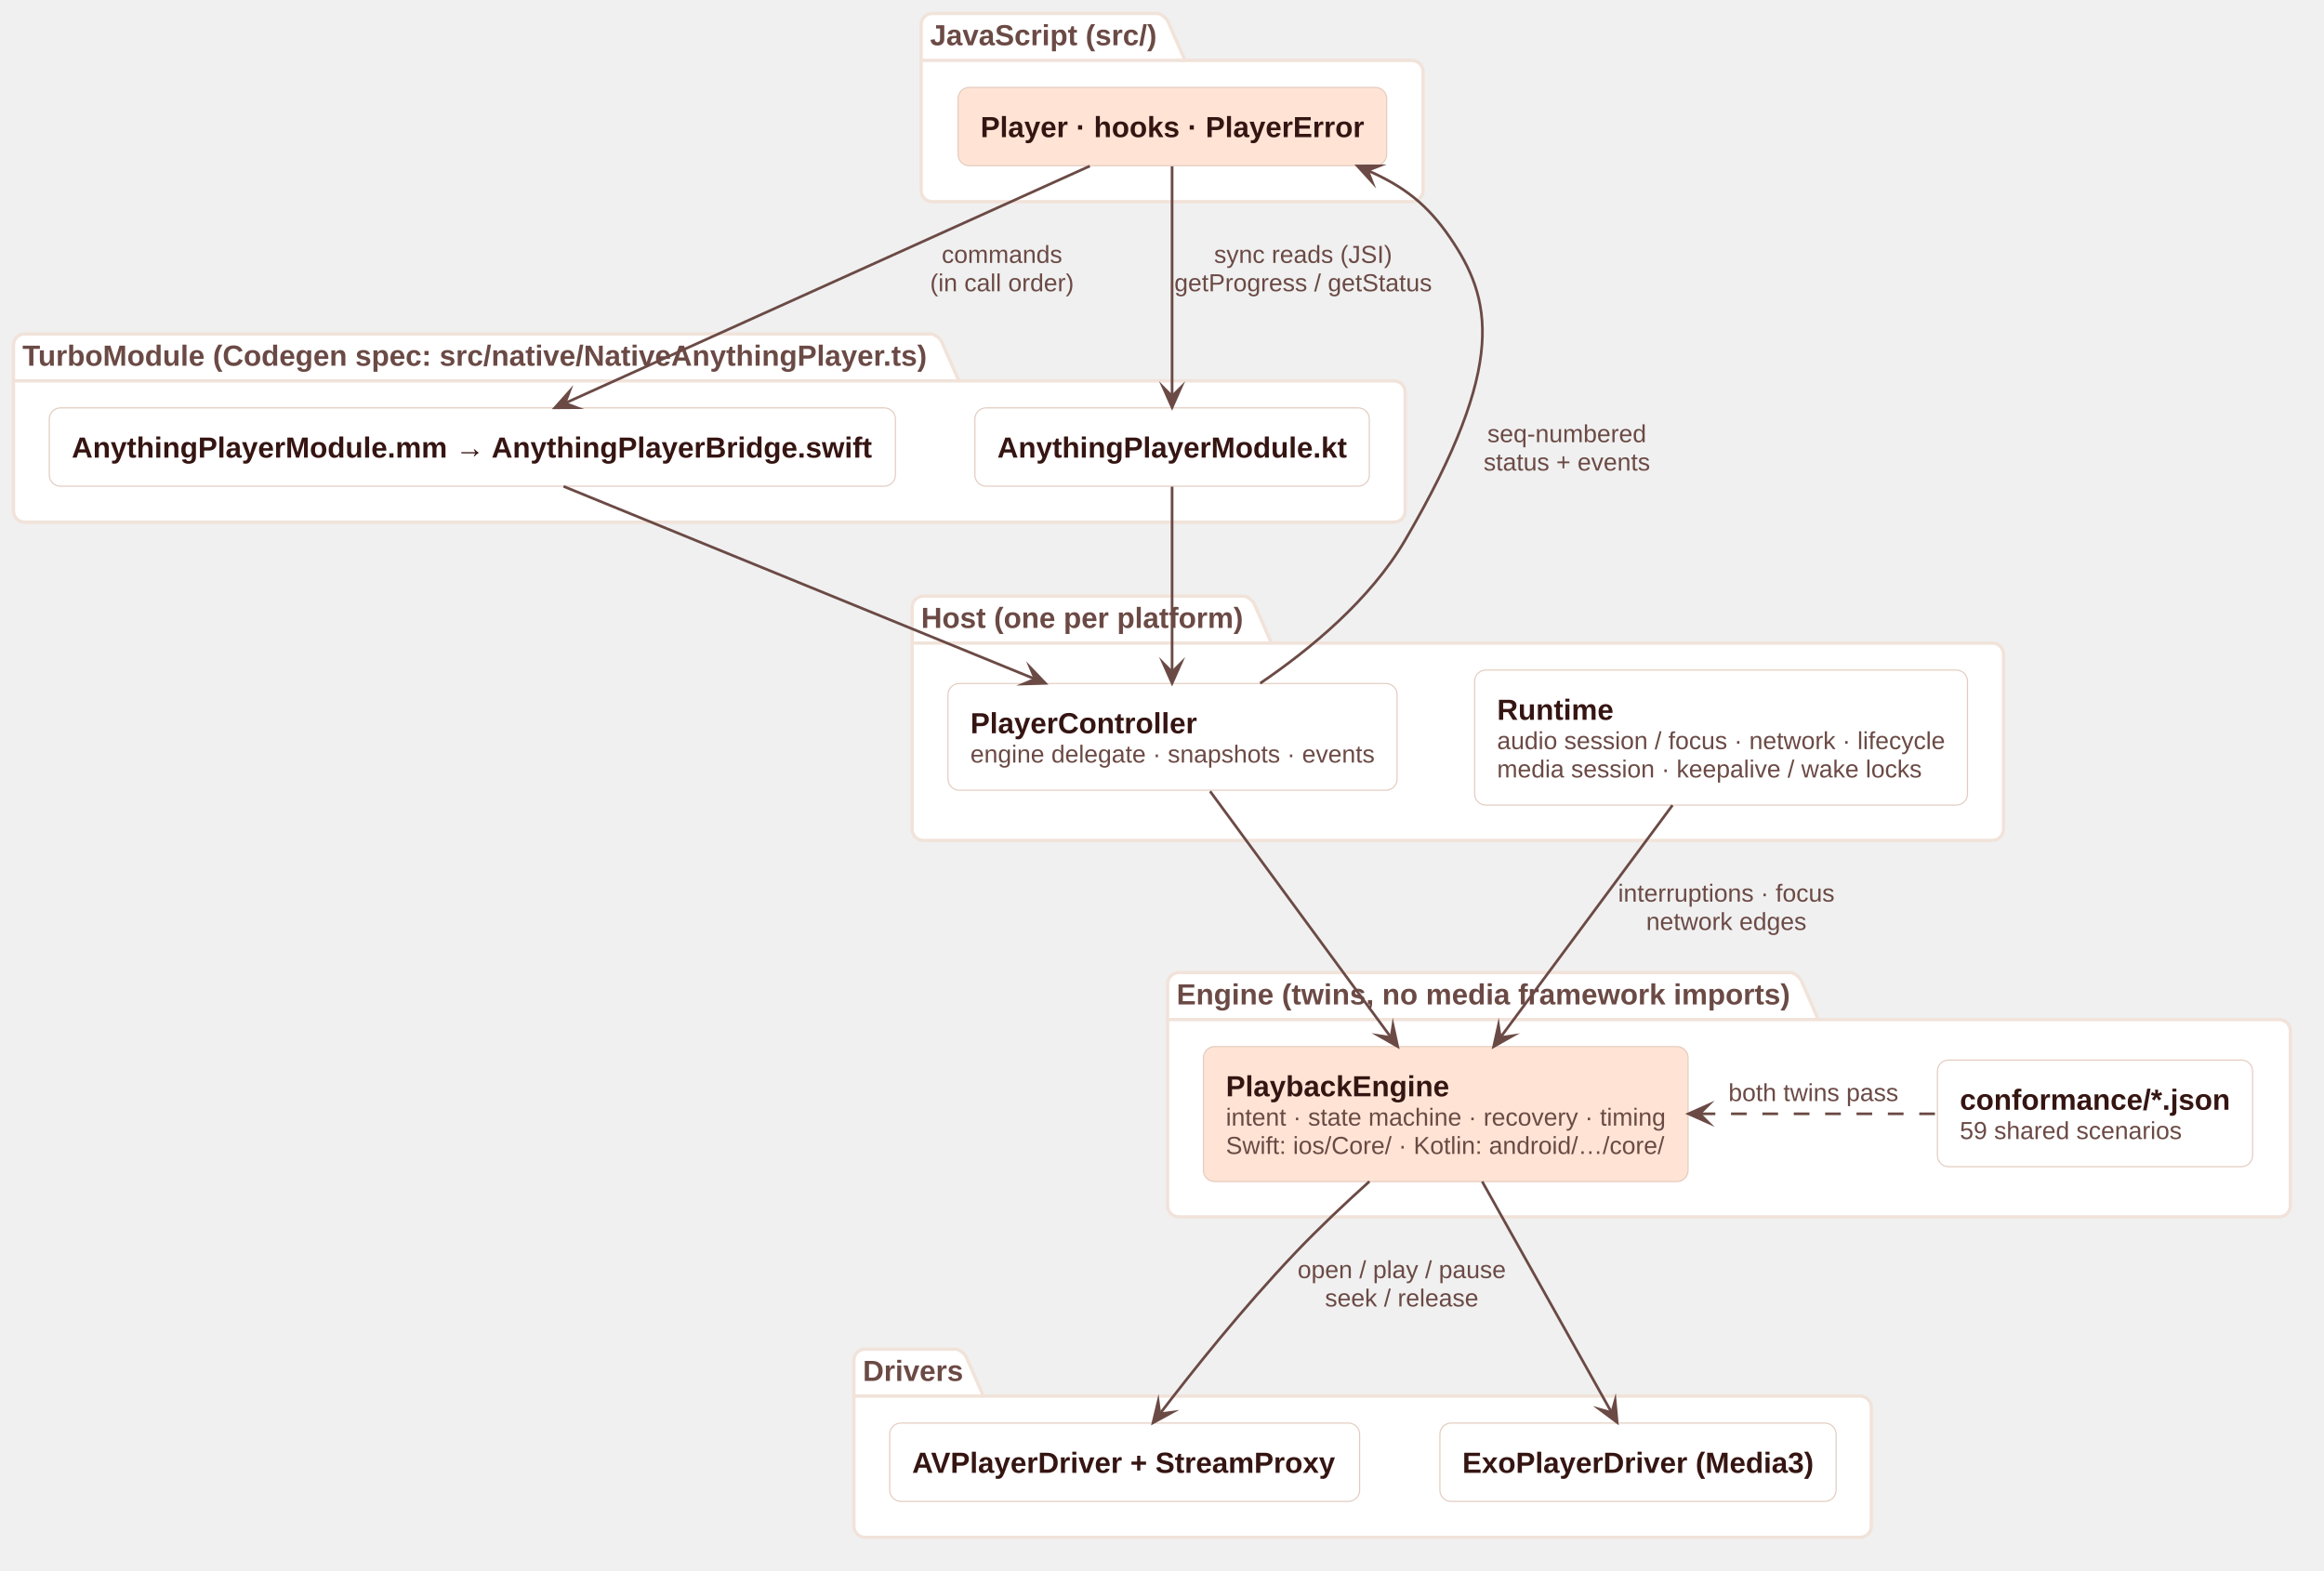
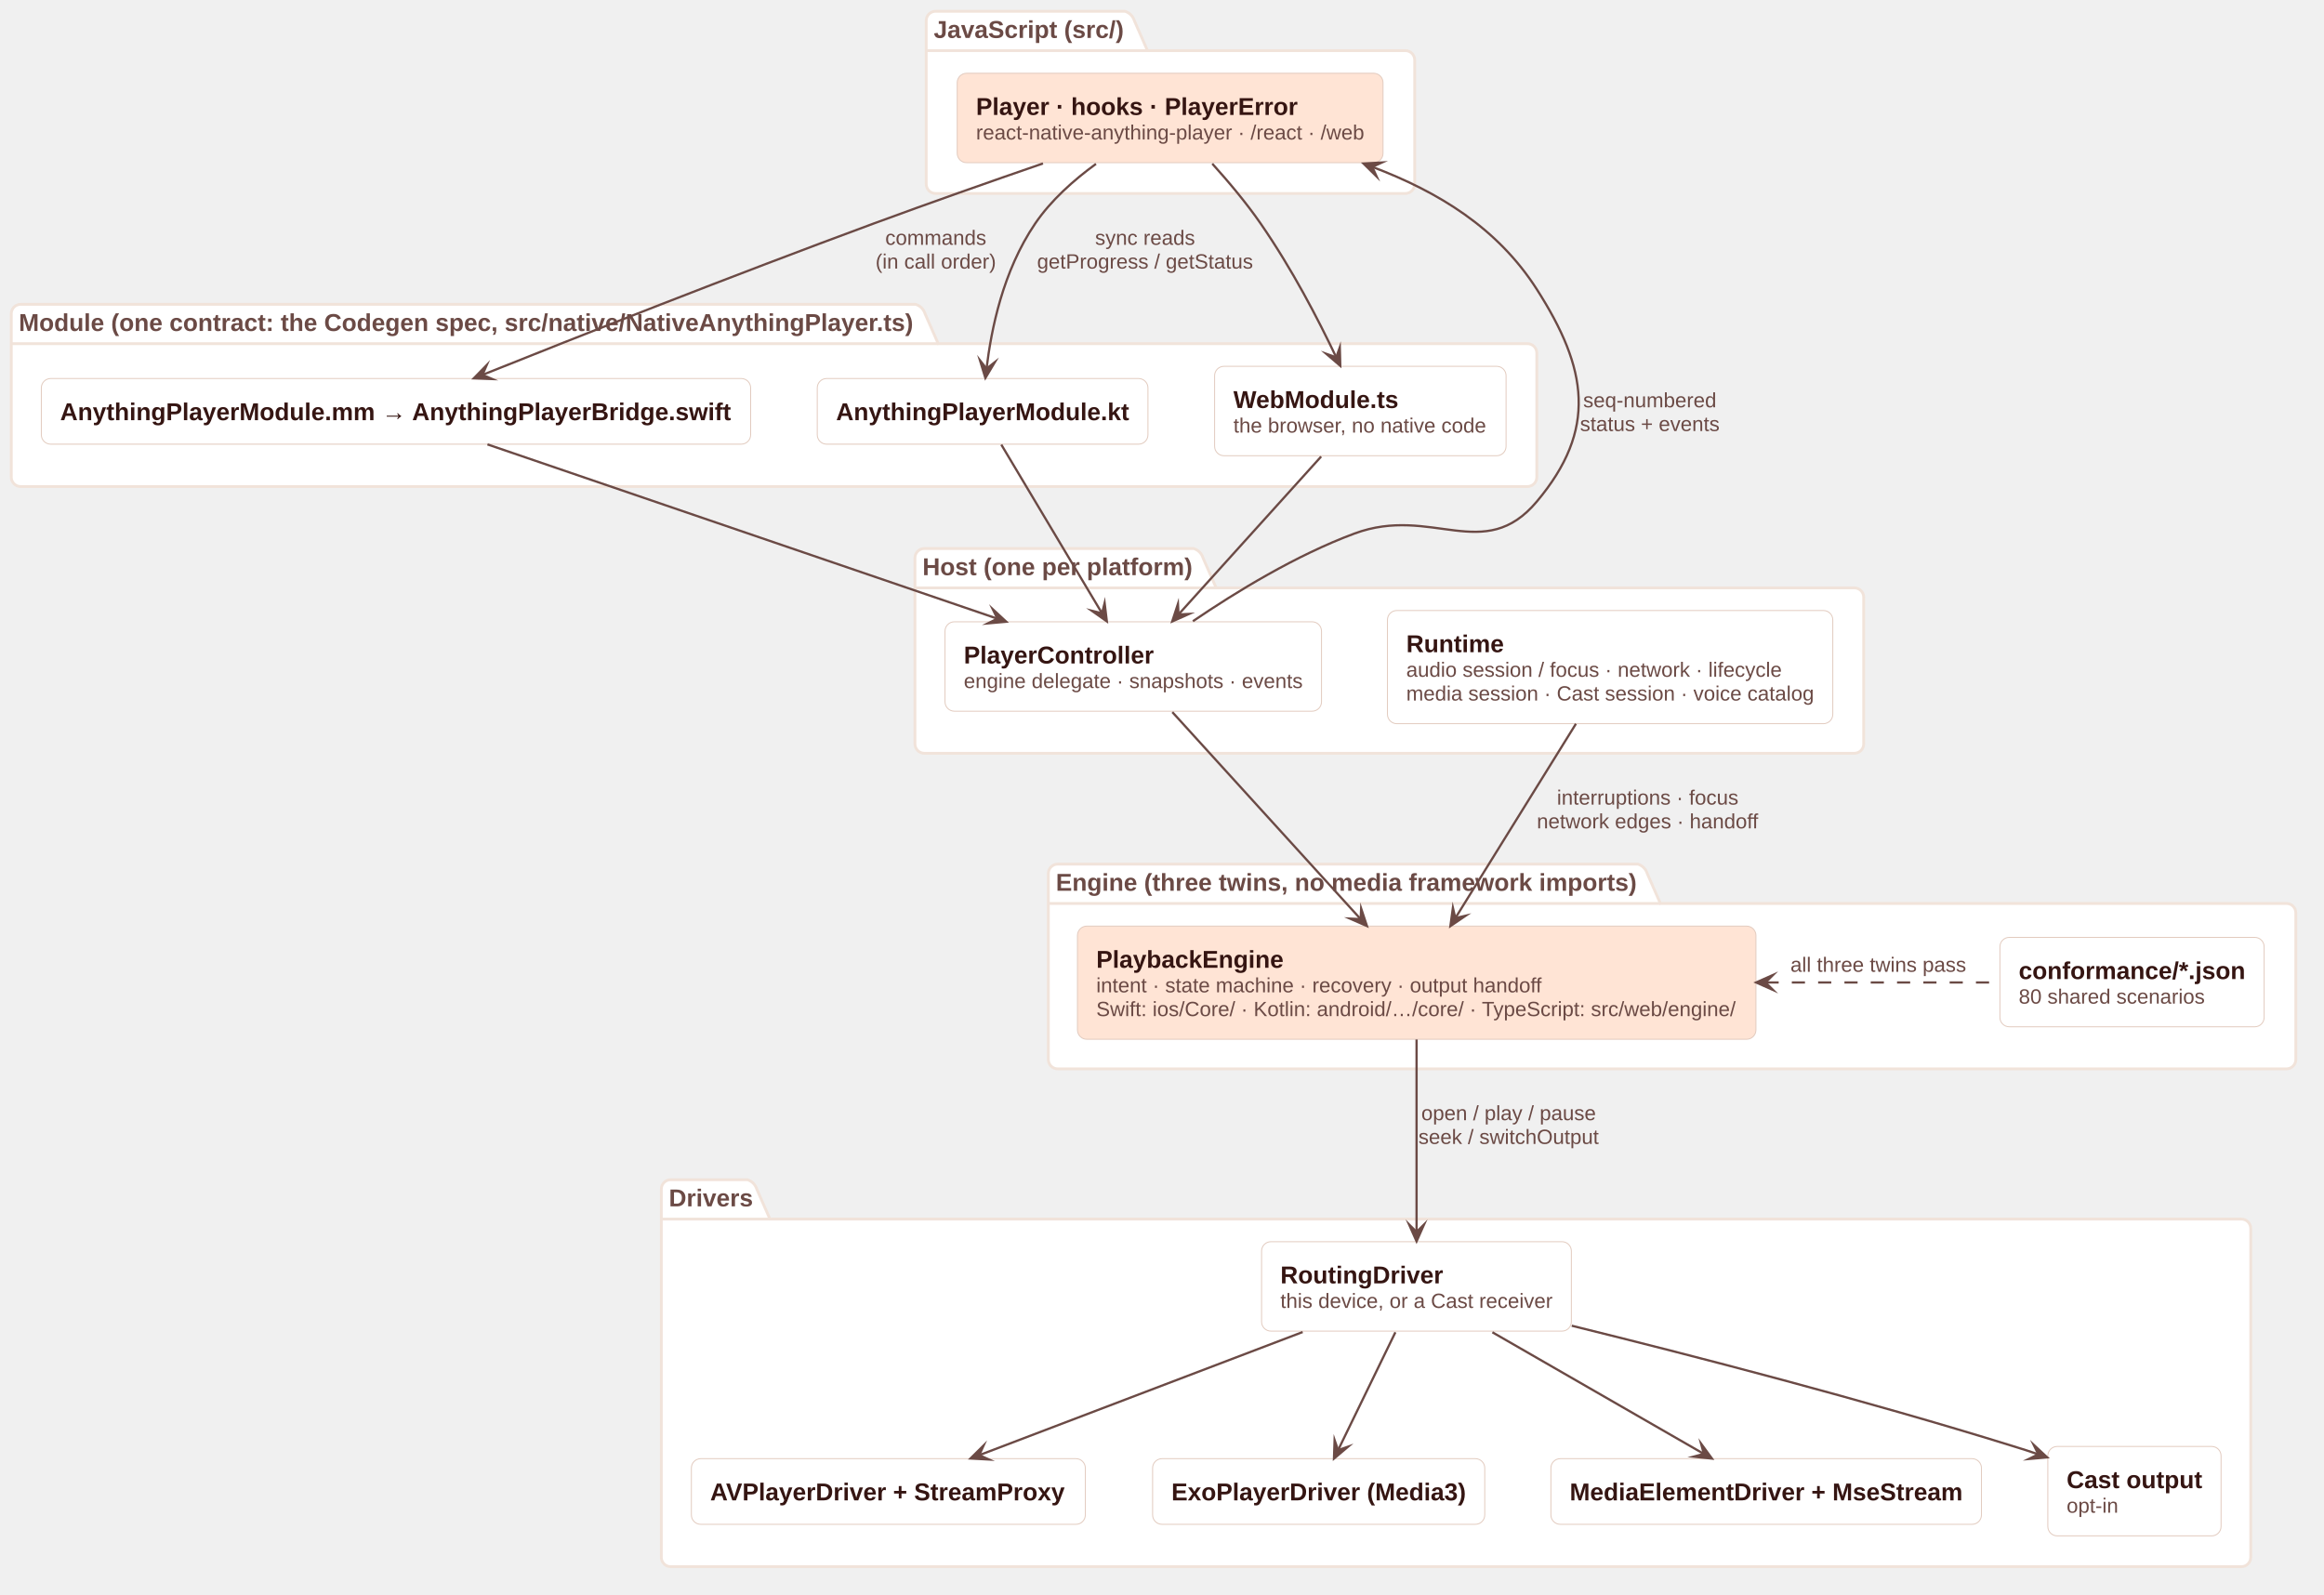
- <svg xmlns="http://www.w3.org/2000/svg" version="1.1" data-diagram-type="DESCRIPTION" style="width:1037px;height:701px;background:#FFFFFF;" width="1037px" height="701px" viewBox="0 0 1037 701" zoomAndPan="magnify" preserveAspectRatio="none" contentStyleType="text/css">
+ <svg xmlns="http://www.w3.org/2000/svg" version="1.1" data-diagram-type="DESCRIPTION" style="width:1237px;height:849px;background:#FFFFFF;" width="1237px" height="849px" viewBox="0 0 1237 849" zoomAndPan="magnify" preserveAspectRatio="none" contentStyleType="text/css">
  <defs />
  <g font-family="sans-serif" lengthAdjust="spacing">
    <g class="cluster" data-qualified-name="JavaScript  .src.." id="ent0001" data-source-line="4">
-       <path d="M416,6 L516.774,6 A7.5,7.5 0 0 1 521.774,11 L528.774,26.949 L630,26.949 A5,5 0 0 1 635,31.949 L635,85 A5,5 0 0 1 630,90 L416,90 A5,5 0 0 1 411,85 L411,11 A5,5 0 0 1 416,6" style="stroke:#F1E3DA;stroke-width:1.5;" fill="#FFF" />
-       <line x1="411" y1="26.949" x2="528.774" y2="26.949" style="stroke:#F1E3DA;stroke-width:1.5;" />
-       <text x="415" y="20.194" fill="#6B4A45" font-size="13" textLength="104.774" font-weight="700" font-family="'Liberation Sans'">JavaScript  (src/)</text>
+       <path d="M498,6 L598.774,6 A7.5,7.5 0 0 1 603.774,11 L610.774,26.949 L748,26.949 A5,5 0 0 1 753,31.949 L753,98 A5,5 0 0 1 748,103 L498,103 A5,5 0 0 1 493,98 L493,11 A5,5 0 0 1 498,6" style="stroke:#F1E3DA;stroke-width:1.5;" fill="#FFF" />
+       <line x1="493" y1="26.949" x2="610.774" y2="26.949" style="stroke:#F1E3DA;stroke-width:1.5;" />
+       <text x="497" y="20.194" fill="#6B4A45" font-size="13" textLength="104.774" font-weight="700" font-family="'Liberation Sans'">JavaScript  (src/)</text>
    </g>
-     <g class="cluster" data-qualified-name="TurboModule  .Codegen spec. src.native.NativeAnythingPlayer.ts." id="ent0003" data-source-line="8">
-       <path d="M11,149 L415.853,149 A7.5,7.5 0 0 1 420.853,154 L427.853,169.949 L622,169.949 A5,5 0 0 1 627,174.949 L627,228 A5,5 0 0 1 622,233 L11,233 A5,5 0 0 1 6,228 L6,154 A5,5 0 0 1 11,149" style="stroke:#F1E3DA;stroke-width:1.5;" fill="#FFF" />
-       <line x1="6" y1="169.949" x2="427.853" y2="169.949" style="stroke:#F1E3DA;stroke-width:1.5;" />
-       <text x="10" y="163.194" fill="#6B4A45" font-size="13" textLength="408.853" font-weight="700" font-family="'Liberation Sans'">TurboModule  (Codegen spec: src/native/NativeAnythingPlayer.ts)</text>
+     <g class="cluster" data-qualified-name="Module  .one contract. the Codegen spec. src.native.NativeAnythingPlayer.ts." id="ent0003" data-source-line="8">
+       <path d="M11,162 L487.378,162 A7.5,7.5 0 0 1 492.378,167 L499.378,182.949 L813,182.949 A5,5 0 0 1 818,187.949 L818,254 A5,5 0 0 1 813,259 L11,259 A5,5 0 0 1 6,254 L6,167 A5,5 0 0 1 11,162" style="stroke:#F1E3DA;stroke-width:1.5;" fill="#FFF" />
+       <line x1="6" y1="182.949" x2="499.378" y2="182.949" style="stroke:#F1E3DA;stroke-width:1.5;" />
+       <text x="10" y="176.194" fill="#6B4A45" font-size="13" textLength="480.378" font-weight="700" font-family="'Liberation Sans'">Module  (one contract: the Codegen spec, src/native/NativeAnythingPlayer.ts)</text>
    </g>
-     <g class="cluster" data-qualified-name="Host  .one per platform." id="ent0006" data-source-line="13">
-       <path d="M412,266 L555.335,266 A7.5,7.5 0 0 1 560.335,271 L567.335,286.949 L889,286.949 A5,5 0 0 1 894,291.949 L894,370 A5,5 0 0 1 889,375 L412,375 A5,5 0 0 1 407,370 L407,271 A5,5 0 0 1 412,266" style="stroke:#F1E3DA;stroke-width:1.5;" fill="#FFF" />
-       <line x1="407" y1="286.949" x2="567.335" y2="286.949" style="stroke:#F1E3DA;stroke-width:1.5;" />
-       <text x="411" y="280.194" fill="#6B4A45" font-size="13" textLength="147.335" font-weight="700" font-family="'Liberation Sans'">Host  (one per platform)</text>
+     <g class="cluster" data-qualified-name="Host  .one per platform." id="ent0007" data-source-line="14">
+       <path d="M492,292 L635.335,292 A7.5,7.5 0 0 1 640.335,297 L647.335,312.949 L987,312.949 A5,5 0 0 1 992,317.949 L992,396 A5,5 0 0 1 987,401 L492,401 A5,5 0 0 1 487,396 L487,297 A5,5 0 0 1 492,292" style="stroke:#F1E3DA;stroke-width:1.5;" fill="#FFF" />
+       <line x1="487" y1="312.949" x2="647.335" y2="312.949" style="stroke:#F1E3DA;stroke-width:1.5;" />
+       <text x="491" y="306.194" fill="#6B4A45" font-size="13" textLength="147.335" font-weight="700" font-family="'Liberation Sans'">Host  (one per platform)</text>
    </g>
-     <g class="cluster" data-qualified-name="Engine  .twins. no media framework imports." id="ent0009" data-source-line="18">
-       <path d="M526,434 L799.374,434 A7.5,7.5 0 0 1 804.374,439 L811.374,454.949 L1017,454.949 A5,5 0 0 1 1022,459.949 L1022,538 A5,5 0 0 1 1017,543 L526,543 A5,5 0 0 1 521,538 L521,439 A5,5 0 0 1 526,434" style="stroke:#F1E3DA;stroke-width:1.5;" fill="#FFF" />
-       <line x1="521" y1="454.949" x2="811.374" y2="454.949" style="stroke:#F1E3DA;stroke-width:1.5;" />
-       <text x="525" y="448.194" fill="#6B4A45" font-size="13" textLength="277.374" font-weight="700" font-family="'Liberation Sans'">Engine  (twins, no media framework imports)</text>
+     <g class="cluster" data-qualified-name="Engine  .three twins. no media framework imports." id="ent0010" data-source-line="19">
+       <path d="M563,460 L871.774,460 A7.5,7.5 0 0 1 876.774,465 L883.774,480.949 L1217,480.949 A5,5 0 0 1 1222,485.949 L1222,564 A5,5 0 0 1 1217,569 L563,569 A5,5 0 0 1 558,564 L558,465 A5,5 0 0 1 563,460" style="stroke:#F1E3DA;stroke-width:1.5;" fill="#FFF" />
+       <line x1="558" y1="480.949" x2="883.774" y2="480.949" style="stroke:#F1E3DA;stroke-width:1.5;" />
+       <text x="562" y="474.194" fill="#6B4A45" font-size="13" textLength="312.774" font-weight="700" font-family="'Liberation Sans'">Engine  (three twins, no media framework imports)</text>
    </g>
-     <g class="cluster" data-qualified-name="Drivers" id="ent0012" data-source-line="23">
-       <path d="M386,602 L426.808,602 A7.5,7.5 0 0 1 431.808,607 L438.808,622.949 L830,622.949 A5,5 0 0 1 835,627.949 L835,681 A5,5 0 0 1 830,686 L386,686 A5,5 0 0 1 381,681 L381,607 A5,5 0 0 1 386,602" style="stroke:#F1E3DA;stroke-width:1.5;" fill="#FFF" />
-       <line x1="381" y1="622.949" x2="438.808" y2="622.949" style="stroke:#F1E3DA;stroke-width:1.5;" />
-       <text x="385" y="616.194" fill="#6B4A45" font-size="13" textLength="44.808" font-weight="700" font-family="'Liberation Sans'">Drivers</text>
+     <g class="cluster" data-qualified-name="Drivers" id="ent0013" data-source-line="24">
+       <path d="M357,628 L397.808,628 A7.5,7.5 0 0 1 402.808,633 L409.808,648.949 L1193,648.949 A5,5 0 0 1 1198,653.949 L1198,829 A5,5 0 0 1 1193,834 L357,834 A5,5 0 0 1 352,829 L352,633 A5,5 0 0 1 357,628" style="stroke:#F1E3DA;stroke-width:1.5;" fill="#FFF" />
+       <line x1="352" y1="648.949" x2="409.808" y2="648.949" style="stroke:#F1E3DA;stroke-width:1.5;" />
+       <text x="356" y="642.194" fill="#6B4A45" font-size="13" textLength="44.808" font-weight="700" font-family="'Liberation Sans'">Drivers</text>
    </g>
    <g class="entity" data-qualified-name="JavaScript  .src...JS" id="ent0002" data-source-line="5">
-       <rect x="427.5" y="39" width="191.241" height="34.949" fill="#FFE4D5" style="stroke:#E2CBBF;stroke-width:0.5;" rx="5" ry="5" />
-       <text x="437.5" y="61.194" fill="#351512" font-size="13" textLength="171.241" font-weight="700" font-family="'Liberation Sans'">Player · hooks · PlayerError</text>
+       <rect x="509.5" y="39" width="226.642" height="47.598" fill="#FFE4D5" style="stroke:#E2CBBF;stroke-width:0.5;" rx="5" ry="5" />
+       <text x="519.5" y="61.194" fill="#351512" font-size="13" textLength="171.241" font-weight="700" font-family="'Liberation Sans'">Player · hooks · PlayerError</text>
+       <text x="519.5" y="74.267" fill="#6B4A45" font-size="11" textLength="206.642" font-family="'Liberation Sans'">react-native-anything-player · /react · /web</text>
    </g>
-     <g class="entity" data-qualified-name="TurboModule  .Codegen spec. src.native.NativeAnythingPlayer.ts..BridgeIOS" id="ent0004" data-source-line="9">
-       <rect x="22" y="182" width="377.551" height="34.949" fill="#FFF" style="stroke:#E2CBBF;stroke-width:0.5;" rx="5" ry="5" />
-       <text x="32" y="204.194" fill="#351512" font-size="13" textLength="357.551" font-weight="700" font-family="'Liberation Sans'">AnythingPlayerModule.mm → AnythingPlayerBridge.swift</text>
+     <g class="entity" data-qualified-name="Module  .one contract. the Codegen spec. src.native.NativeAnythingPlayer.ts..BridgeIOS" id="ent0004" data-source-line="9">
+       <rect x="22" y="201.5" width="377.551" height="34.949" fill="#FFF" style="stroke:#E2CBBF;stroke-width:0.5;" rx="5" ry="5" />
+       <text x="32" y="223.694" fill="#351512" font-size="13" textLength="357.551" font-weight="700" font-family="'Liberation Sans'">AnythingPlayerModule.mm → AnythingPlayerBridge.swift</text>
    </g>
-     <g class="entity" data-qualified-name="TurboModule  .Codegen spec. src.native.NativeAnythingPlayer.ts..BridgeAndroid" id="ent0005" data-source-line="10">
-       <rect x="435" y="182" width="176.019" height="34.949" fill="#FFF" style="stroke:#E2CBBF;stroke-width:0.5;" rx="5" ry="5" />
-       <text x="445" y="204.194" fill="#351512" font-size="13" textLength="156.019" font-weight="700" font-family="'Liberation Sans'">AnythingPlayerModule.kt</text>
+     <g class="entity" data-qualified-name="Module  .one contract. the Codegen spec. src.native.NativeAnythingPlayer.ts..BridgeAndroid" id="ent0005" data-source-line="10">
+       <rect x="435" y="201.5" width="176.019" height="34.949" fill="#FFF" style="stroke:#E2CBBF;stroke-width:0.5;" rx="5" ry="5" />
+       <text x="445" y="223.694" fill="#351512" font-size="13" textLength="156.019" font-weight="700" font-family="'Liberation Sans'">AnythingPlayerModule.kt</text>
    </g>
-     <g class="entity" data-qualified-name="Host  .one per platform..Controller" id="ent0007" data-source-line="14">
-       <rect x="423" y="305" width="200.399" height="47.598" fill="#FFF" style="stroke:#E2CBBF;stroke-width:0.5;" rx="5" ry="5" />
-       <text x="433" y="327.194" fill="#351512" font-size="13" textLength="101.144" font-weight="700" font-family="'Liberation Sans'">PlayerController</text>
-       <text x="433" y="340.267" fill="#6B4A45" font-size="11" textLength="180.399" font-family="'Liberation Sans'">engine delegate · snapshots · events</text>
+     <g class="entity" data-qualified-name="Module  .one contract. the Codegen spec. src.native.NativeAnythingPlayer.ts..BridgeWeb" id="ent0006" data-source-line="11">
+       <rect x="646.5" y="195" width="155.137" height="47.598" fill="#FFF" style="stroke:#E2CBBF;stroke-width:0.5;" rx="5" ry="5" />
+       <text x="656.5" y="217.194" fill="#351512" font-size="13" textLength="88.105" font-weight="700" font-family="'Liberation Sans'">WebModule.ts</text>
+       <text x="656.5" y="230.267" fill="#6B4A45" font-size="11" textLength="135.137" font-family="'Liberation Sans'">the browser, no native code</text>
    </g>
-     <g class="entity" data-qualified-name="Host  .one per platform..Runtime" id="ent0008" data-source-line="15">
-       <rect x="658" y="299" width="219.917" height="60.247" fill="#FFF" style="stroke:#E2CBBF;stroke-width:0.5;" rx="5" ry="5" />
-       <text x="668" y="321.194" fill="#351512" font-size="13" textLength="52" font-weight="700" font-family="'Liberation Sans'">Runtime</text>
-       <text x="668" y="334.267" fill="#6B4A45" font-size="11" textLength="199.917" font-family="'Liberation Sans'">audio session / focus · network · lifecycle</text>
-       <text x="668" y="346.916" fill="#6B4A45" font-size="11" textLength="189.53" font-family="'Liberation Sans'">media session · keepalive / wake locks</text>
+     <g class="entity" data-qualified-name="Host  .one per platform..Controller" id="ent0008" data-source-line="15">
+       <rect x="503" y="331" width="200.399" height="47.598" fill="#FFF" style="stroke:#E2CBBF;stroke-width:0.5;" rx="5" ry="5" />
+       <text x="513" y="353.194" fill="#351512" font-size="13" textLength="101.144" font-weight="700" font-family="'Liberation Sans'">PlayerController</text>
+       <text x="513" y="366.267" fill="#6B4A45" font-size="11" textLength="180.399" font-family="'Liberation Sans'">engine delegate · snapshots · events</text>
    </g>
-     <g class="entity" data-qualified-name="Engine  .twins. no media framework imports..Engine" id="ent0010" data-source-line="19">
-       <rect x="537" y="467" width="216.238" height="60.247" fill="#FFE4D5" style="stroke:#E2CBBF;stroke-width:0.5;" rx="5" ry="5" />
-       <text x="547" y="489.194" fill="#351512" font-size="13" textLength="99.709" font-weight="700" font-family="'Liberation Sans'">PlaybackEngine</text>
-       <text x="547" y="502.267" fill="#6B4A45" font-size="11" textLength="196.238" font-family="'Liberation Sans'">intent · state machine · recovery · timing</text>
-       <text x="547" y="514.916" fill="#6B4A45" font-size="11" textLength="195.631" font-family="'Liberation Sans'">Swift: ios/Core/ · Kotlin: android/…/core/</text>
+     <g class="entity" data-qualified-name="Host  .one per platform..Runtime" id="ent0009" data-source-line="16">
+       <rect x="738.5" y="325" width="237.041" height="60.247" fill="#FFF" style="stroke:#E2CBBF;stroke-width:0.5;" rx="5" ry="5" />
+       <text x="748.5" y="347.194" fill="#351512" font-size="13" textLength="52" font-weight="700" font-family="'Liberation Sans'">Runtime</text>
+       <text x="748.5" y="360.267" fill="#6B4A45" font-size="11" textLength="199.917" font-family="'Liberation Sans'">audio session / focus · network · lifecycle</text>
+       <text x="748.5" y="372.916" fill="#6B4A45" font-size="11" textLength="217.041" font-family="'Liberation Sans'">media session · Cast session · voice catalog</text>
    </g>
-     <g class="entity" data-qualified-name="Engine  .twins. no media framework imports..Spec" id="ent0011" data-source-line="20">
-       <rect x="864.5" y="473" width="140.637" height="47.598" fill="#FFF" style="stroke:#E2CBBF;stroke-width:0.5;" rx="5" ry="5" />
-       <text x="874.5" y="495.194" fill="#351512" font-size="13" textLength="120.637" font-weight="700" font-family="'Liberation Sans'">conformance/*.json</text>
-       <text x="874.5" y="508.267" fill="#6B4A45" font-size="11" textLength="99.059" font-family="'Liberation Sans'">59 shared scenarios</text>
+     <g class="entity" data-qualified-name="Engine  .three twins. no media framework imports..Engine" id="ent0011" data-source-line="20">
+       <rect x="573.5" y="493" width="361.134" height="60.247" fill="#FFE4D5" style="stroke:#E2CBBF;stroke-width:0.5;" rx="5" ry="5" />
+       <text x="583.5" y="515.194" fill="#351512" font-size="13" textLength="99.709" font-weight="700" font-family="'Liberation Sans'">PlaybackEngine</text>
+       <text x="583.5" y="528.267" fill="#6B4A45" font-size="11" textLength="237.236" font-family="'Liberation Sans'">intent · state machine · recovery · output handoff</text>
+       <text x="583.5" y="540.916" fill="#6B4A45" font-size="11" textLength="341.134" font-family="'Liberation Sans'">Swift: ios/Core/ · Kotlin: android/…/core/ · TypeScript: src/web/engine/</text>
    </g>
-     <g class="entity" data-qualified-name="Drivers.AV" id="ent0013" data-source-line="24">
-       <rect x="397" y="635" width="209.693" height="34.949" fill="#FFF" style="stroke:#E2CBBF;stroke-width:0.5;" rx="5" ry="5" />
-       <text x="407" y="657.194" fill="#351512" font-size="13" textLength="189.693" font-weight="700" font-family="'Liberation Sans'">AVPlayerDriver + StreamProxy</text>
+     <g class="entity" data-qualified-name="Engine  .three twins. no media framework imports..Spec" id="ent0012" data-source-line="21">
+       <rect x="1064.5" y="499" width="140.637" height="47.598" fill="#FFF" style="stroke:#E2CBBF;stroke-width:0.5;" rx="5" ry="5" />
+       <text x="1074.5" y="521.194" fill="#351512" font-size="13" textLength="120.637" font-weight="700" font-family="'Liberation Sans'">conformance/*.json</text>
+       <text x="1074.5" y="534.267" fill="#6B4A45" font-size="11" textLength="99.059" font-family="'Liberation Sans'">80 shared scenarios</text>
    </g>
-     <g class="entity" data-qualified-name="Drivers.Exo" id="ent0014" data-source-line="25">
-       <rect x="642.5" y="635" width="176.793" height="34.949" fill="#FFF" style="stroke:#E2CBBF;stroke-width:0.5;" rx="5" ry="5" />
-       <text x="652.5" y="657.194" fill="#351512" font-size="13" textLength="156.793" font-weight="700" font-family="'Liberation Sans'">ExoPlayerDriver (Media3)</text>
+     <g class="entity" data-qualified-name="Drivers.Routing" id="ent0014" data-source-line="25">
+       <rect x="671.5" y="661" width="164.891" height="47.598" fill="#FFF" style="stroke:#E2CBBF;stroke-width:0.5;" rx="5" ry="5" />
+       <text x="681.5" y="683.194" fill="#351512" font-size="13" textLength="86.671" font-weight="700" font-family="'Liberation Sans'">RoutingDriver</text>
+       <text x="681.5" y="696.267" fill="#6B4A45" font-size="11" textLength="144.891" font-family="'Liberation Sans'">this device, or a Cast receiver</text>
    </g>
-     <g class="link" data-entity-1="ent0002" data-entity-2="ent0004" id="lnk15" data-source-line="28" data-link-type="dependency">
-       <path d="M486.29,74.09 C426.21,101.24 312.116,152.801 252.126,179.911" style="stroke:#6B4A45;stroke-width:1.2;" fill="none" id="JS-to-BridgeIOS" />
-       <polygon points="247.57,181.97,257.419,181.909,252.126,179.911,254.124,174.619,247.57,181.97" fill="#6B4A45" style="stroke:#6B4A45;stroke-width:1.2;stroke-linejoin:miter;stroke-miterlimit:10;" />
-       <text x="420.194" y="117.318" fill="#6B4A45" font-size="11" textLength="53.797" font-family="'Liberation Sans'">commands</text>
-       <text x="415" y="129.967" fill="#6B4A45" font-size="11" textLength="64.185" font-family="'Liberation Sans'">(in call order)</text>
+     <g class="entity" data-qualified-name="Drivers.AV" id="ent0015" data-source-line="26">
+       <rect x="368" y="776.5" width="209.693" height="34.949" fill="#FFF" style="stroke:#E2CBBF;stroke-width:0.5;" rx="5" ry="5" />
+       <text x="378" y="798.694" fill="#351512" font-size="13" textLength="189.693" font-weight="700" font-family="'Liberation Sans'">AVPlayerDriver + StreamProxy</text>
    </g>
-     <g class="link" data-entity-1="ent0002" data-entity-2="ent0005" id="lnk16" data-source-line="29" data-link-type="dependency">
-       <path d="M523,74.23 C523,101.36 523,149.67 523,176.79" style="stroke:#6B4A45;stroke-width:1.2;" fill="none" id="JS-to-BridgeAndroid" />
-       <polygon points="523,181.79,527,172.79,523,176.79,519,172.79,523,181.79" fill="#6B4A45" style="stroke:#6B4A45;stroke-width:1.2;stroke-linejoin:miter;stroke-miterlimit:10;" />
-       <text x="541.743" y="117.318" fill="#6B4A45" font-size="11" textLength="79.465" font-family="'Liberation Sans'">sync reads (JSI)</text>
-       <text x="524" y="129.967" fill="#6B4A45" font-size="11" textLength="114.952" font-family="'Liberation Sans'">getProgress / getStatus</text>
+     <g class="entity" data-qualified-name="Drivers.Exo" id="ent0016" data-source-line="27">
+       <rect x="613.5" y="776.5" width="176.793" height="34.949" fill="#FFF" style="stroke:#E2CBBF;stroke-width:0.5;" rx="5" ry="5" />
+       <text x="623.5" y="798.694" fill="#351512" font-size="13" textLength="156.793" font-weight="700" font-family="'Liberation Sans'">ExoPlayerDriver (Media3)</text>
    </g>
-     <g class="link" data-entity-1="ent0004" data-entity-2="ent0007" id="lnk17" data-source-line="30" data-link-type="dependency">
-       <path d="M251.47,217.04 C306.29,239.44 399.792,277.648 461.862,303.018" style="stroke:#6B4A45;stroke-width:1.2;" fill="none" id="BridgeIOS-to-Controller" />
-       <polygon points="466.49,304.91,459.672,297.802,461.862,303.018,456.646,305.208,466.49,304.91" fill="#6B4A45" style="stroke:#6B4A45;stroke-width:1.2;stroke-linejoin:miter;stroke-miterlimit:10;" />
+     <g class="entity" data-qualified-name="Drivers.Web" id="ent0017" data-source-line="28">
+       <rect x="825.5" y="776.5" width="229.174" height="34.949" fill="#FFF" style="stroke:#E2CBBF;stroke-width:0.5;" rx="5" ry="5" />
+       <text x="835.5" y="798.694" fill="#351512" font-size="13" textLength="209.174" font-weight="700" font-family="'Liberation Sans'">MediaElementDriver + MseStream</text>
    </g>
-     <g class="link" data-entity-1="ent0005" data-entity-2="ent0007" id="lnk18" data-source-line="31" data-link-type="dependency">
-       <path d="M523,217.17 C523,239.58 523,274.53 523,299.85" style="stroke:#6B4A45;stroke-width:1.2;" fill="none" id="BridgeAndroid-to-Controller" />
-       <polygon points="523,304.85,527,295.85,523,299.85,519,295.85,523,304.85" fill="#6B4A45" style="stroke:#6B4A45;stroke-width:1.2;stroke-linejoin:miter;stroke-miterlimit:10;" />
+     <g class="entity" data-qualified-name="Drivers.Cast" id="ent0018" data-source-line="29">
+       <rect x="1090" y="770" width="92.211" height="47.598" fill="#FFF" style="stroke:#E2CBBF;stroke-width:0.5;" rx="5" ry="5" />
+       <text x="1100" y="792.194" fill="#351512" font-size="13" textLength="72.211" font-weight="700" font-family="'Liberation Sans'">Cast output</text>
+       <text x="1100" y="805.267" fill="#6B4A45" font-size="11" textLength="27.516" font-family="'Liberation Sans'">opt-in</text>
    </g>
-     <g class="link" data-entity-1="ent0002" data-entity-2="ent0007" id="lnk20" data-source-line="32" data-link-type="dependency">
-       <path d="M610.268,76.06 C626.528,83.2 637.03,91.39 647,106 C665.46,133.05 673.26,161.8 627,241 C611.51,267.53 584.78,289.62 562.31,304.9" style="stroke:#6B4A45;stroke-width:1.2;" fill="none" id="JS-backto-Controller" />
-       <polygon points="605.69,74.05,612.322,81.331,610.268,76.06,615.539,74.006,605.69,74.05" fill="#6B4A45" style="stroke:#6B4A45;stroke-width:1.2;stroke-linejoin:miter;stroke-miterlimit:10;" />
-       <text x="663.681" y="197.318" fill="#6B4A45" font-size="11" textLength="70.931" font-family="'Liberation Sans'">seq-numbered</text>
-       <text x="662" y="209.967" fill="#6B4A45" font-size="11" textLength="74.293" font-family="'Liberation Sans'">status + events</text>
+     <g class="link" data-entity-1="ent0002" data-entity-2="ent0004" id="lnk19" data-source-line="32" data-link-type="dependency">
+       <path d="M555.15,87.01 C527.15,96.66 494.43,108.15 465,119 C389.51,146.84 306.912,179.502 256.822,199.552" style="stroke:#6B4A45;stroke-width:1.2;" fill="none" id="JS-to-BridgeIOS" />
+       <polygon points="252.18,201.41,262.022,201.779,256.822,199.552,259.049,194.352,252.18,201.41" fill="#6B4A45" style="stroke:#6B4A45;stroke-width:1.2;stroke-linejoin:miter;stroke-miterlimit:10;" />
+       <text x="471.194" y="130.318" fill="#6B4A45" font-size="11" textLength="53.797" font-family="'Liberation Sans'">commands</text>
+       <text x="466" y="142.967" fill="#6B4A45" font-size="11" textLength="64.185" font-family="'Liberation Sans'">(in call order)</text>
    </g>
-     <g class="link" data-entity-1="ent0007" data-entity-2="ent0010" id="lnk21" data-source-line="33" data-link-type="dependency">
-       <path d="M539.96,353.08 C561.83,382.84 596.909,430.561 620.709,462.951" style="stroke:#6B4A45;stroke-width:1.2;" fill="none" id="Controller-to-Engine" />
-       <polygon points="623.67,466.98,621.564,457.359,620.709,462.951,615.117,462.096,623.67,466.98" fill="#6B4A45" style="stroke:#6B4A45;stroke-width:1.2;stroke-linejoin:miter;stroke-miterlimit:10;" />
+     <g class="link" data-entity-1="ent0002" data-entity-2="ent0005" id="lnk20" data-source-line="33" data-link-type="dependency">
+       <path d="M583.36,87.24 C571.48,95.88 559.4,106.64 551,119 C533.73,144.41 527.634,175.397 525.094,196.257" style="stroke:#6B4A45;stroke-width:1.2;" fill="none" id="JS-to-BridgeAndroid" />
+       <polygon points="524.49,201.22,529.549,192.769,525.094,196.257,521.607,191.803,524.49,201.22" fill="#6B4A45" style="stroke:#6B4A45;stroke-width:1.2;stroke-linejoin:miter;stroke-miterlimit:10;" />
+       <text x="582.881" y="130.318" fill="#6B4A45" font-size="11" textLength="53.19" font-family="'Liberation Sans'">sync reads</text>
+       <text x="552" y="142.967" fill="#6B4A45" font-size="11" textLength="114.952" font-family="'Liberation Sans'">getProgress / getStatus</text>
    </g>
-     <g class="link" data-entity-1="ent0008" data-entity-2="ent0010" id="lnk22" data-source-line="34" data-link-type="dependency">
-       <path d="M746.29,359.3 C723.81,389.64 691.866,432.742 669.466,462.982" style="stroke:#6B4A45;stroke-width:1.2;" fill="none" id="Runtime-to-Engine" />
-       <polygon points="666.49,467,675.061,462.149,669.466,462.982,668.633,457.387,666.49,467" fill="#6B4A45" style="stroke:#6B4A45;stroke-width:1.2;stroke-linejoin:miter;stroke-miterlimit:10;" />
-       <text x="722" y="402.318" fill="#6B4A45" font-size="11" textLength="96.599" font-family="'Liberation Sans'">interruptions · focus</text>
-       <text x="734.528" y="414.967" fill="#6B4A45" font-size="11" textLength="71.543" font-family="'Liberation Sans'">network edges</text>
+     <g class="link" data-entity-1="ent0002" data-entity-2="ent0006" id="lnk21" data-source-line="34" data-link-type="dependency">
+       <path d="M645.26,87.14 C653.82,96.62 663.36,107.95 671,119 C687.95,143.54 701.419,169.596 711.249,190.226" style="stroke:#6B4A45;stroke-width:1.2;" fill="none" id="JS-to-BridgeWeb" />
+       <polygon points="713.4,194.74,713.14,184.895,711.249,190.226,705.918,188.336,713.4,194.74" fill="#6B4A45" style="stroke:#6B4A45;stroke-width:1.2;stroke-linejoin:miter;stroke-miterlimit:10;" />
    </g>
-     <g class="link" data-entity-1="ent0010" data-entity-2="ent0013" id="lnk23" data-source-line="35" data-link-type="dependency">
-       <path d="M611.05,527.18 C600.18,536.98 588.3,548.17 578,559 C554.09,584.16 532.067,611.888 517.537,630.888" style="stroke:#6B4A45;stroke-width:1.2;" fill="none" id="Engine-to-AV" />
-       <polygon points="514.5,634.86,523.145,630.141,517.537,630.888,516.79,625.281,514.5,634.86" fill="#6B4A45" style="stroke:#6B4A45;stroke-width:1.2;stroke-linejoin:miter;stroke-miterlimit:10;" />
-       <text x="579" y="570.318" fill="#6B4A45" font-size="11" textLength="92.958" font-family="'Liberation Sans'">open / play / pause</text>
-       <text x="591.238" y="582.967" fill="#6B4A45" font-size="11" textLength="68.481" font-family="'Liberation Sans'">seek / release</text>
+     <g class="link" data-entity-1="ent0004" data-entity-2="ent0008" id="lnk22" data-source-line="35" data-link-type="dependency">
+       <path d="M259.46,236.57 C328.9,260.3 452.259,302.473 530.889,329.353" style="stroke:#6B4A45;stroke-width:1.2;" fill="none" id="BridgeIOS-to-Controller" />
+       <polygon points="535.62,330.97,528.398,324.274,530.889,329.353,525.81,331.844,535.62,330.97" fill="#6B4A45" style="stroke:#6B4A45;stroke-width:1.2;stroke-linejoin:miter;stroke-miterlimit:10;" />
    </g>
-     <g class="link" data-entity-1="ent0010" data-entity-2="ent0014" id="lnk24" data-source-line="36" data-link-type="dependency">
-       <path d="M661.38,527.23 C679.22,559.07 704.686,604.528 719.156,630.358" style="stroke:#6B4A45;stroke-width:1.2;" fill="none" id="Engine-to-Exo" />
-       <polygon points="721.6,634.72,720.691,624.913,719.156,630.358,713.712,628.823,721.6,634.72" fill="#6B4A45" style="stroke:#6B4A45;stroke-width:1.2;stroke-linejoin:miter;stroke-miterlimit:10;" />
+     <g class="link" data-entity-1="ent0005" data-entity-2="ent0008" id="lnk23" data-source-line="36" data-link-type="dependency">
+       <path d="M532.97,236.7 C547.13,260.41 570.546,299.647 586.576,326.487" style="stroke:#6B4A45;stroke-width:1.2;" fill="none" id="BridgeAndroid-to-Controller" />
+       <polygon points="589.14,330.78,587.959,321.002,586.576,326.487,581.091,325.104,589.14,330.78" fill="#6B4A45" style="stroke:#6B4A45;stroke-width:1.2;stroke-linejoin:miter;stroke-miterlimit:10;" />
    </g>
-     <g class="link" data-entity-1="ent0010" data-entity-2="ent0011" id="lnk26" data-source-line="37" data-link-type="dependency">
-       <path d="M758.4,497 C795.4,497 830.8,497 864.09,497" style="stroke:#6B4A45;stroke-width:1.2;stroke-dasharray:7,7;" fill="none" id="Engine-backto-Spec" />
-       <polygon points="753.4,497,762.4,501,758.4,497,762.4,493,753.4,497" fill="#6B4A45" style="stroke:#6B4A45;stroke-width:1.2;stroke-linejoin:miter;stroke-miterlimit:10;" />
-       <text x="771.25" y="491.318" fill="#6B4A45" font-size="11" textLength="75.818" font-family="'Liberation Sans'">both twins pass</text>
+     <g class="link" data-entity-1="ent0006" data-entity-2="ent0008" id="lnk24" data-source-line="37" data-link-type="dependency">
+       <path d="M703.2,243.04 C681.04,267.58 649.501,302.51 627.281,327.11" style="stroke:#6B4A45;stroke-width:1.2;" fill="none" id="BridgeWeb-to-Controller" />
+       <polygon points="623.93,330.82,632.931,326.822,627.281,327.11,626.994,321.46,623.93,330.82" fill="#6B4A45" style="stroke:#6B4A45;stroke-width:1.2;stroke-linejoin:miter;stroke-miterlimit:10;" />
+     </g>
+     <g class="link" data-entity-1="ent0002" data-entity-2="ent0008" id="lnk26" data-source-line="38" data-link-type="dependency">
+       <path d="M730.427,88.829 C765.847,102.229 797.15,121.41 818,154 C845.07,196.3 850.3,228.54 818,267 C789.85,300.51 762.05,268.81 721,284 C689.95,295.49 657.83,315.14 634.96,330.7" style="stroke:#6B4A45;stroke-width:1.2;" fill="none" id="JS-backto-Controller" />
+       <polygon points="725.75,87.06,732.752,93.986,730.427,88.829,735.583,86.503,725.75,87.06" fill="#6B4A45" style="stroke:#6B4A45;stroke-width:1.2;stroke-linejoin:miter;stroke-miterlimit:10;" />
+       <text x="842.681" y="216.818" fill="#6B4A45" font-size="11" textLength="70.931" font-family="'Liberation Sans'">seq-numbered</text>
+       <text x="841" y="229.467" fill="#6B4A45" font-size="11" textLength="74.293" font-family="'Liberation Sans'">status + events</text>
+     </g>
+     <g class="link" data-entity-1="ent0008" data-entity-2="ent0011" id="lnk27" data-source-line="39" data-link-type="dependency">
+       <path d="M624,379.08 C651.06,408.84 694.776,456.891 724.236,489.281" style="stroke:#6B4A45;stroke-width:1.2;" fill="none" id="Controller-to-Engine" />
+       <polygon points="727.6,492.98,724.503,483.631,724.236,489.281,718.585,489.013,727.6,492.98" fill="#6B4A45" style="stroke:#6B4A45;stroke-width:1.2;stroke-linejoin:miter;stroke-miterlimit:10;" />
+     </g>
+     <g class="link" data-entity-1="ent0009" data-entity-2="ent0011" id="lnk28" data-source-line="40" data-link-type="dependency">
+       <path d="M838.82,385.3 C820,415.64 793.396,458.511 774.636,488.751" style="stroke:#6B4A45;stroke-width:1.2;" fill="none" id="Runtime-to-Engine" />
+       <polygon points="772,493,780.144,487.461,774.636,488.751,773.345,483.243,772,493" fill="#6B4A45" style="stroke:#6B4A45;stroke-width:1.2;stroke-linejoin:miter;stroke-miterlimit:10;" />
+       <text x="828.71" y="428.318" fill="#6B4A45" font-size="11" textLength="96.599" font-family="'Liberation Sans'">interruptions · focus</text>
+       <text x="818" y="440.967" fill="#6B4A45" font-size="11" textLength="118.019" font-family="'Liberation Sans'">network edges · handoff</text>
+     </g>
+     <g class="link" data-entity-1="ent0011" data-entity-2="ent0014" id="lnk29" data-source-line="41" data-link-type="dependency">
+       <path d="M754,553.35 C754,584.29 754,627.41 754,655.81" style="stroke:#6B4A45;stroke-width:1.2;" fill="none" id="Engine-to-Routing" />
+       <polygon points="754,660.81,758,651.81,754,655.81,750,651.81,754,660.81" fill="#6B4A45" style="stroke:#6B4A45;stroke-width:1.2;stroke-linejoin:miter;stroke-miterlimit:10;" />
+       <text x="756.515" y="596.318" fill="#6B4A45" font-size="11" textLength="92.958" font-family="'Liberation Sans'">open / play / pause</text>
+       <text x="755" y="608.967" fill="#6B4A45" font-size="11" textLength="95.987" font-family="'Liberation Sans'">seek / switchOutput</text>
+     </g>
+     <g class="link" data-entity-1="ent0014" data-entity-2="ent0015" id="lnk30" data-source-line="42" data-link-type="dependency">
+       <path d="M693.37,709.09 C640.13,729.36 568.643,756.581 521.233,774.631" style="stroke:#6B4A45;stroke-width:1.2;" fill="none" id="Routing-to-AV" />
+       <polygon points="516.56,776.41,526.394,776.946,521.233,774.631,523.548,769.47,516.56,776.41" fill="#6B4A45" style="stroke:#6B4A45;stroke-width:1.2;stroke-linejoin:miter;stroke-miterlimit:10;" />
+     </g>
+     <g class="link" data-entity-1="ent0014" data-entity-2="ent0016" id="lnk31" data-source-line="43" data-link-type="dependency">
+       <path d="M742.72,709.22 C732.86,729.5 720.974,753.942 712.224,771.962" style="stroke:#6B4A45;stroke-width:1.2;" fill="none" id="Routing-to-Exo" />
+       <polygon points="710.04,776.46,717.569,770.111,712.224,771.962,710.373,766.617,710.04,776.46" fill="#6B4A45" style="stroke:#6B4A45;stroke-width:1.2;stroke-linejoin:miter;stroke-miterlimit:10;" />
+     </g>
+     <g class="link" data-entity-1="ent0014" data-entity-2="ent0017" id="lnk32" data-source-line="44" data-link-type="dependency">
+       <path d="M794.36,709.22 C829.62,729.5 875.596,755.946 906.906,773.966" style="stroke:#6B4A45;stroke-width:1.2;" fill="none" id="Routing-to-Web" />
+       <polygon points="911.24,776.46,905.435,768.504,906.906,773.966,901.444,775.437,911.24,776.46" fill="#6B4A45" style="stroke:#6B4A45;stroke-width:1.2;stroke-linejoin:miter;stroke-miterlimit:10;" />
+     </g>
+     <g class="link" data-entity-1="ent0014" data-entity-2="ent0018" id="lnk33" data-source-line="45" data-link-type="dependency">
+       <path d="M836.59,705.73 C901.11,721.64 992.8,745.36 1072,770 C1077.75,771.79 1079.023,772.151 1084.943,774.191" style="stroke:#6B4A45;stroke-width:1.2;" fill="none" id="Routing-to-Cast" />
+       <polygon points="1089.67,775.82,1082.464,769.106,1084.943,774.191,1079.858,776.67,1089.67,775.82" fill="#6B4A45" style="stroke:#6B4A45;stroke-width:1.2;stroke-linejoin:miter;stroke-miterlimit:10;" />
+     </g>
+     <g class="link" data-entity-1="ent0011" data-entity-2="ent0012" id="lnk35" data-source-line="46" data-link-type="dependency">
+       <path d="M939.74,523 C985.67,523 1027.35,523 1064.08,523" style="stroke:#6B4A45;stroke-width:1.2;stroke-dasharray:7,7;" fill="none" id="Engine-backto-Spec" />
+       <polygon points="934.74,523,943.74,527,939.74,523,943.74,519,934.74,523" fill="#6B4A45" style="stroke:#6B4A45;stroke-width:1.2;stroke-linejoin:miter;stroke-miterlimit:10;" />
+       <text x="953" y="517.318" fill="#6B4A45" font-size="11" textLength="93.543" font-family="'Liberation Sans'">all three twins pass</text>
    </g>
  </g>
</svg>
